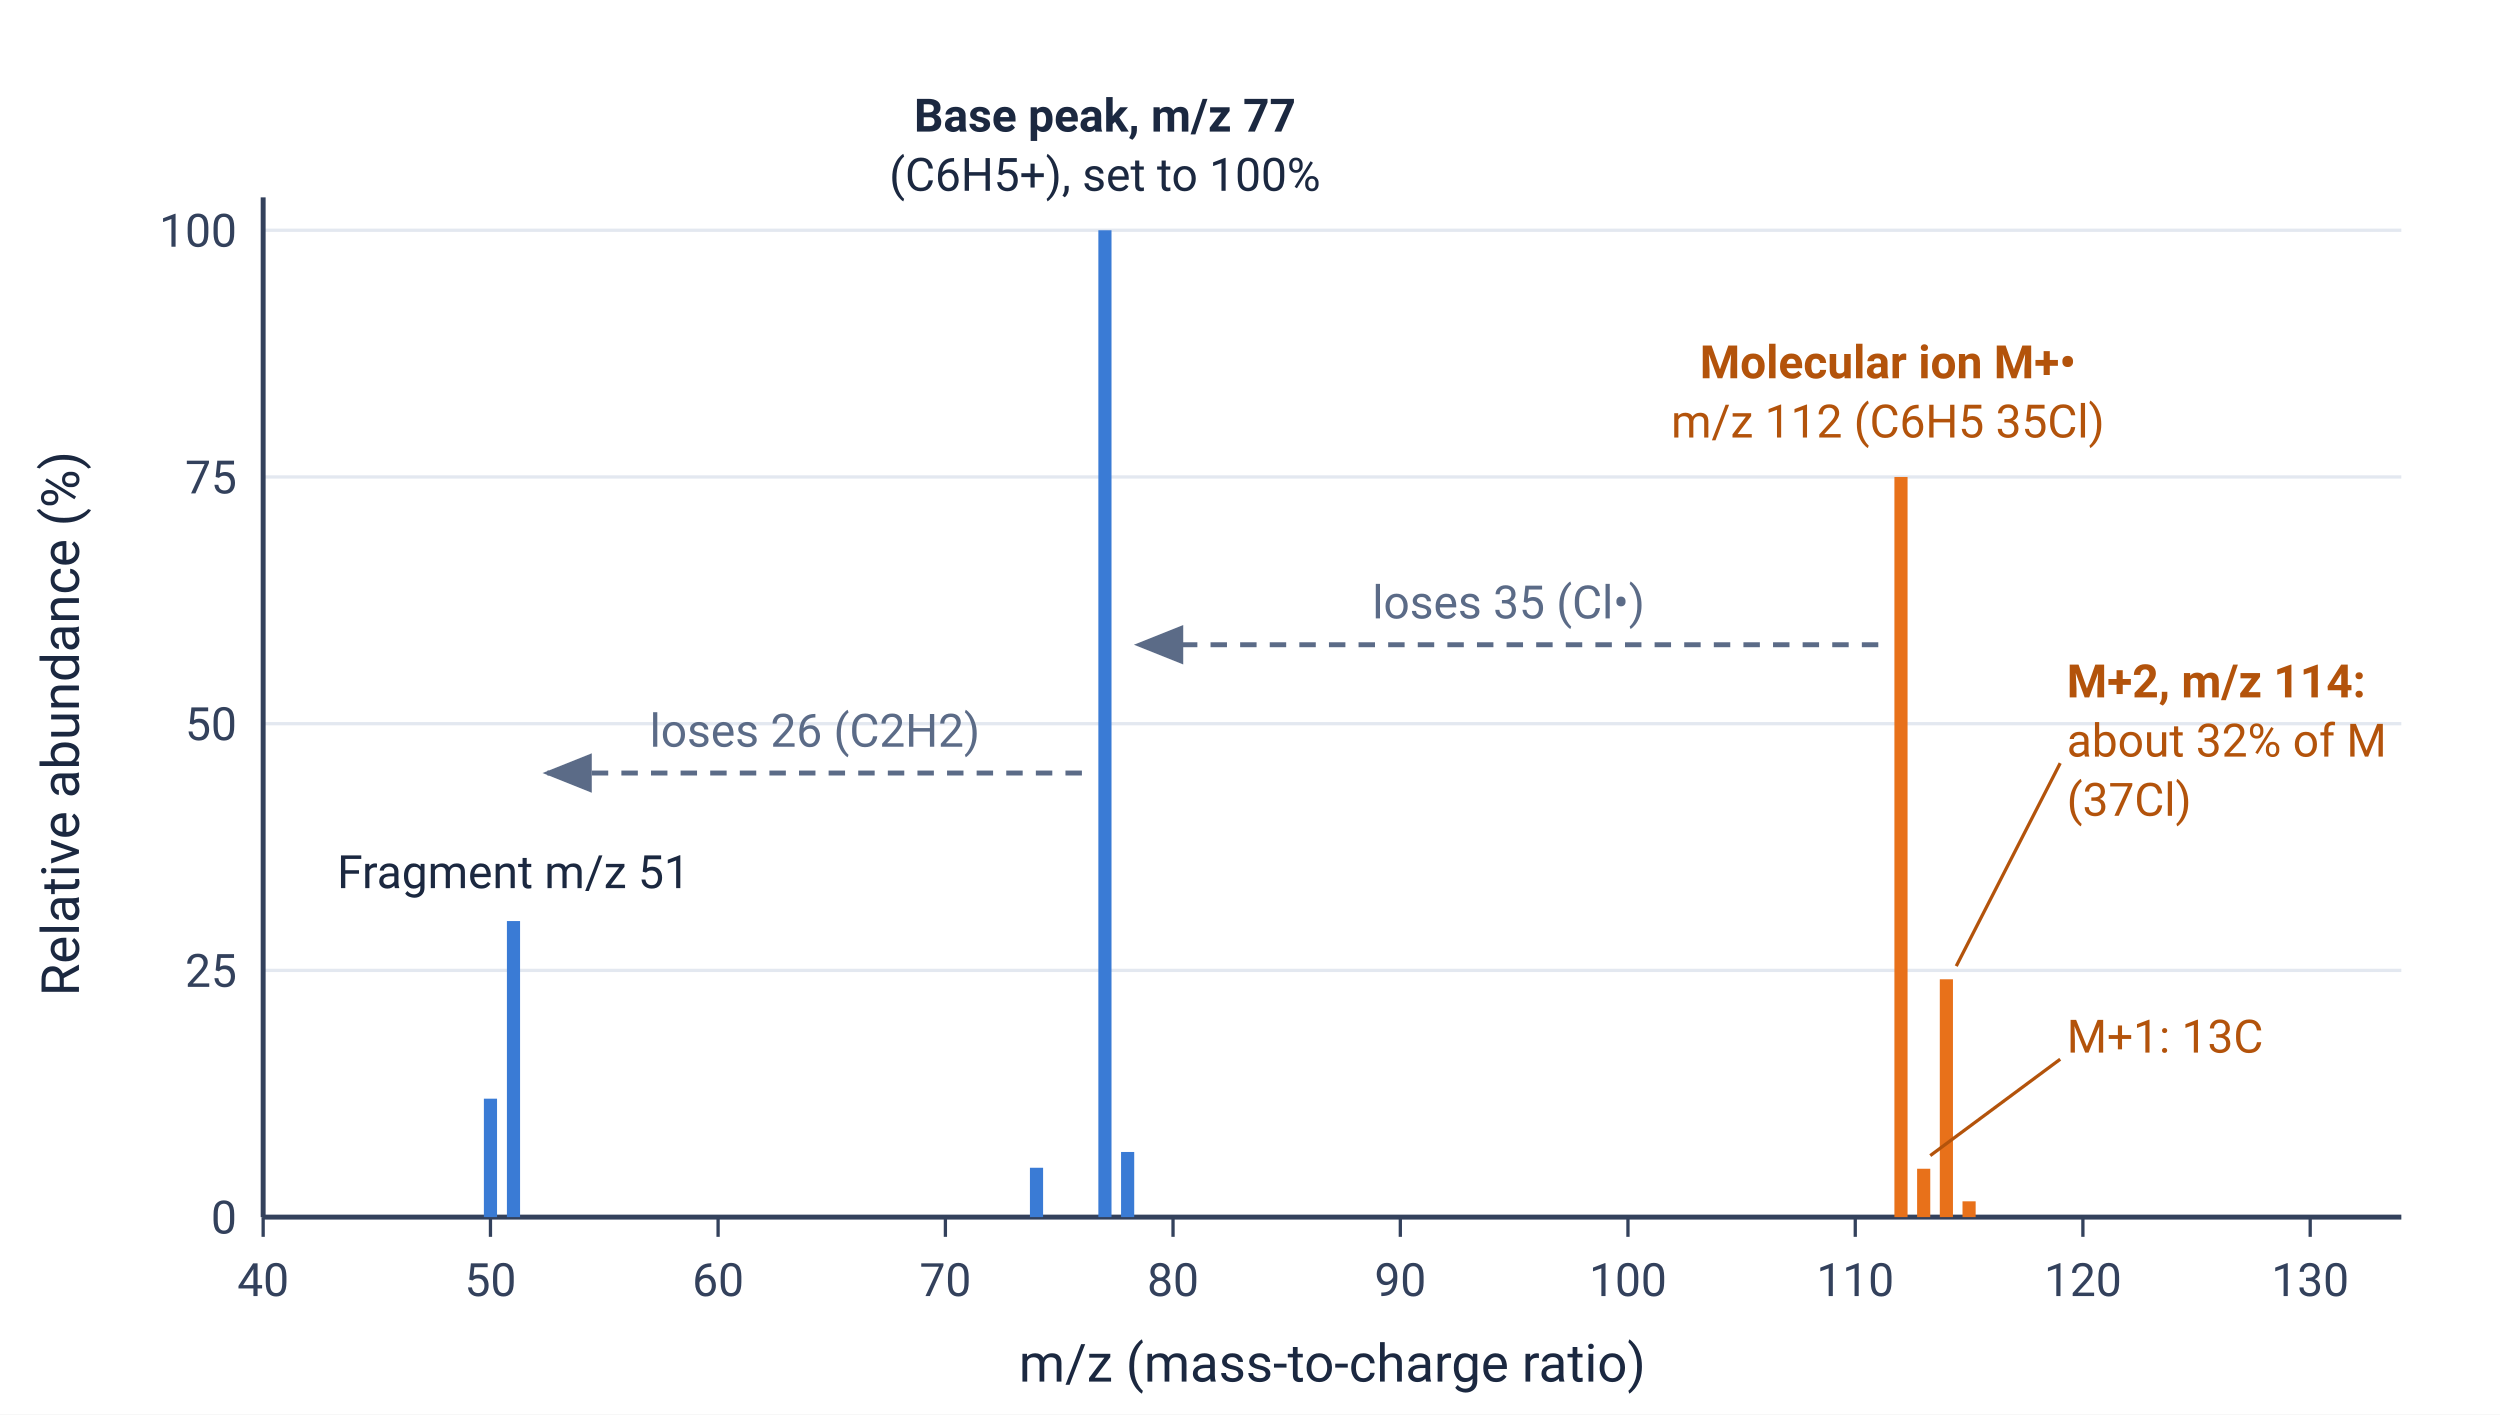
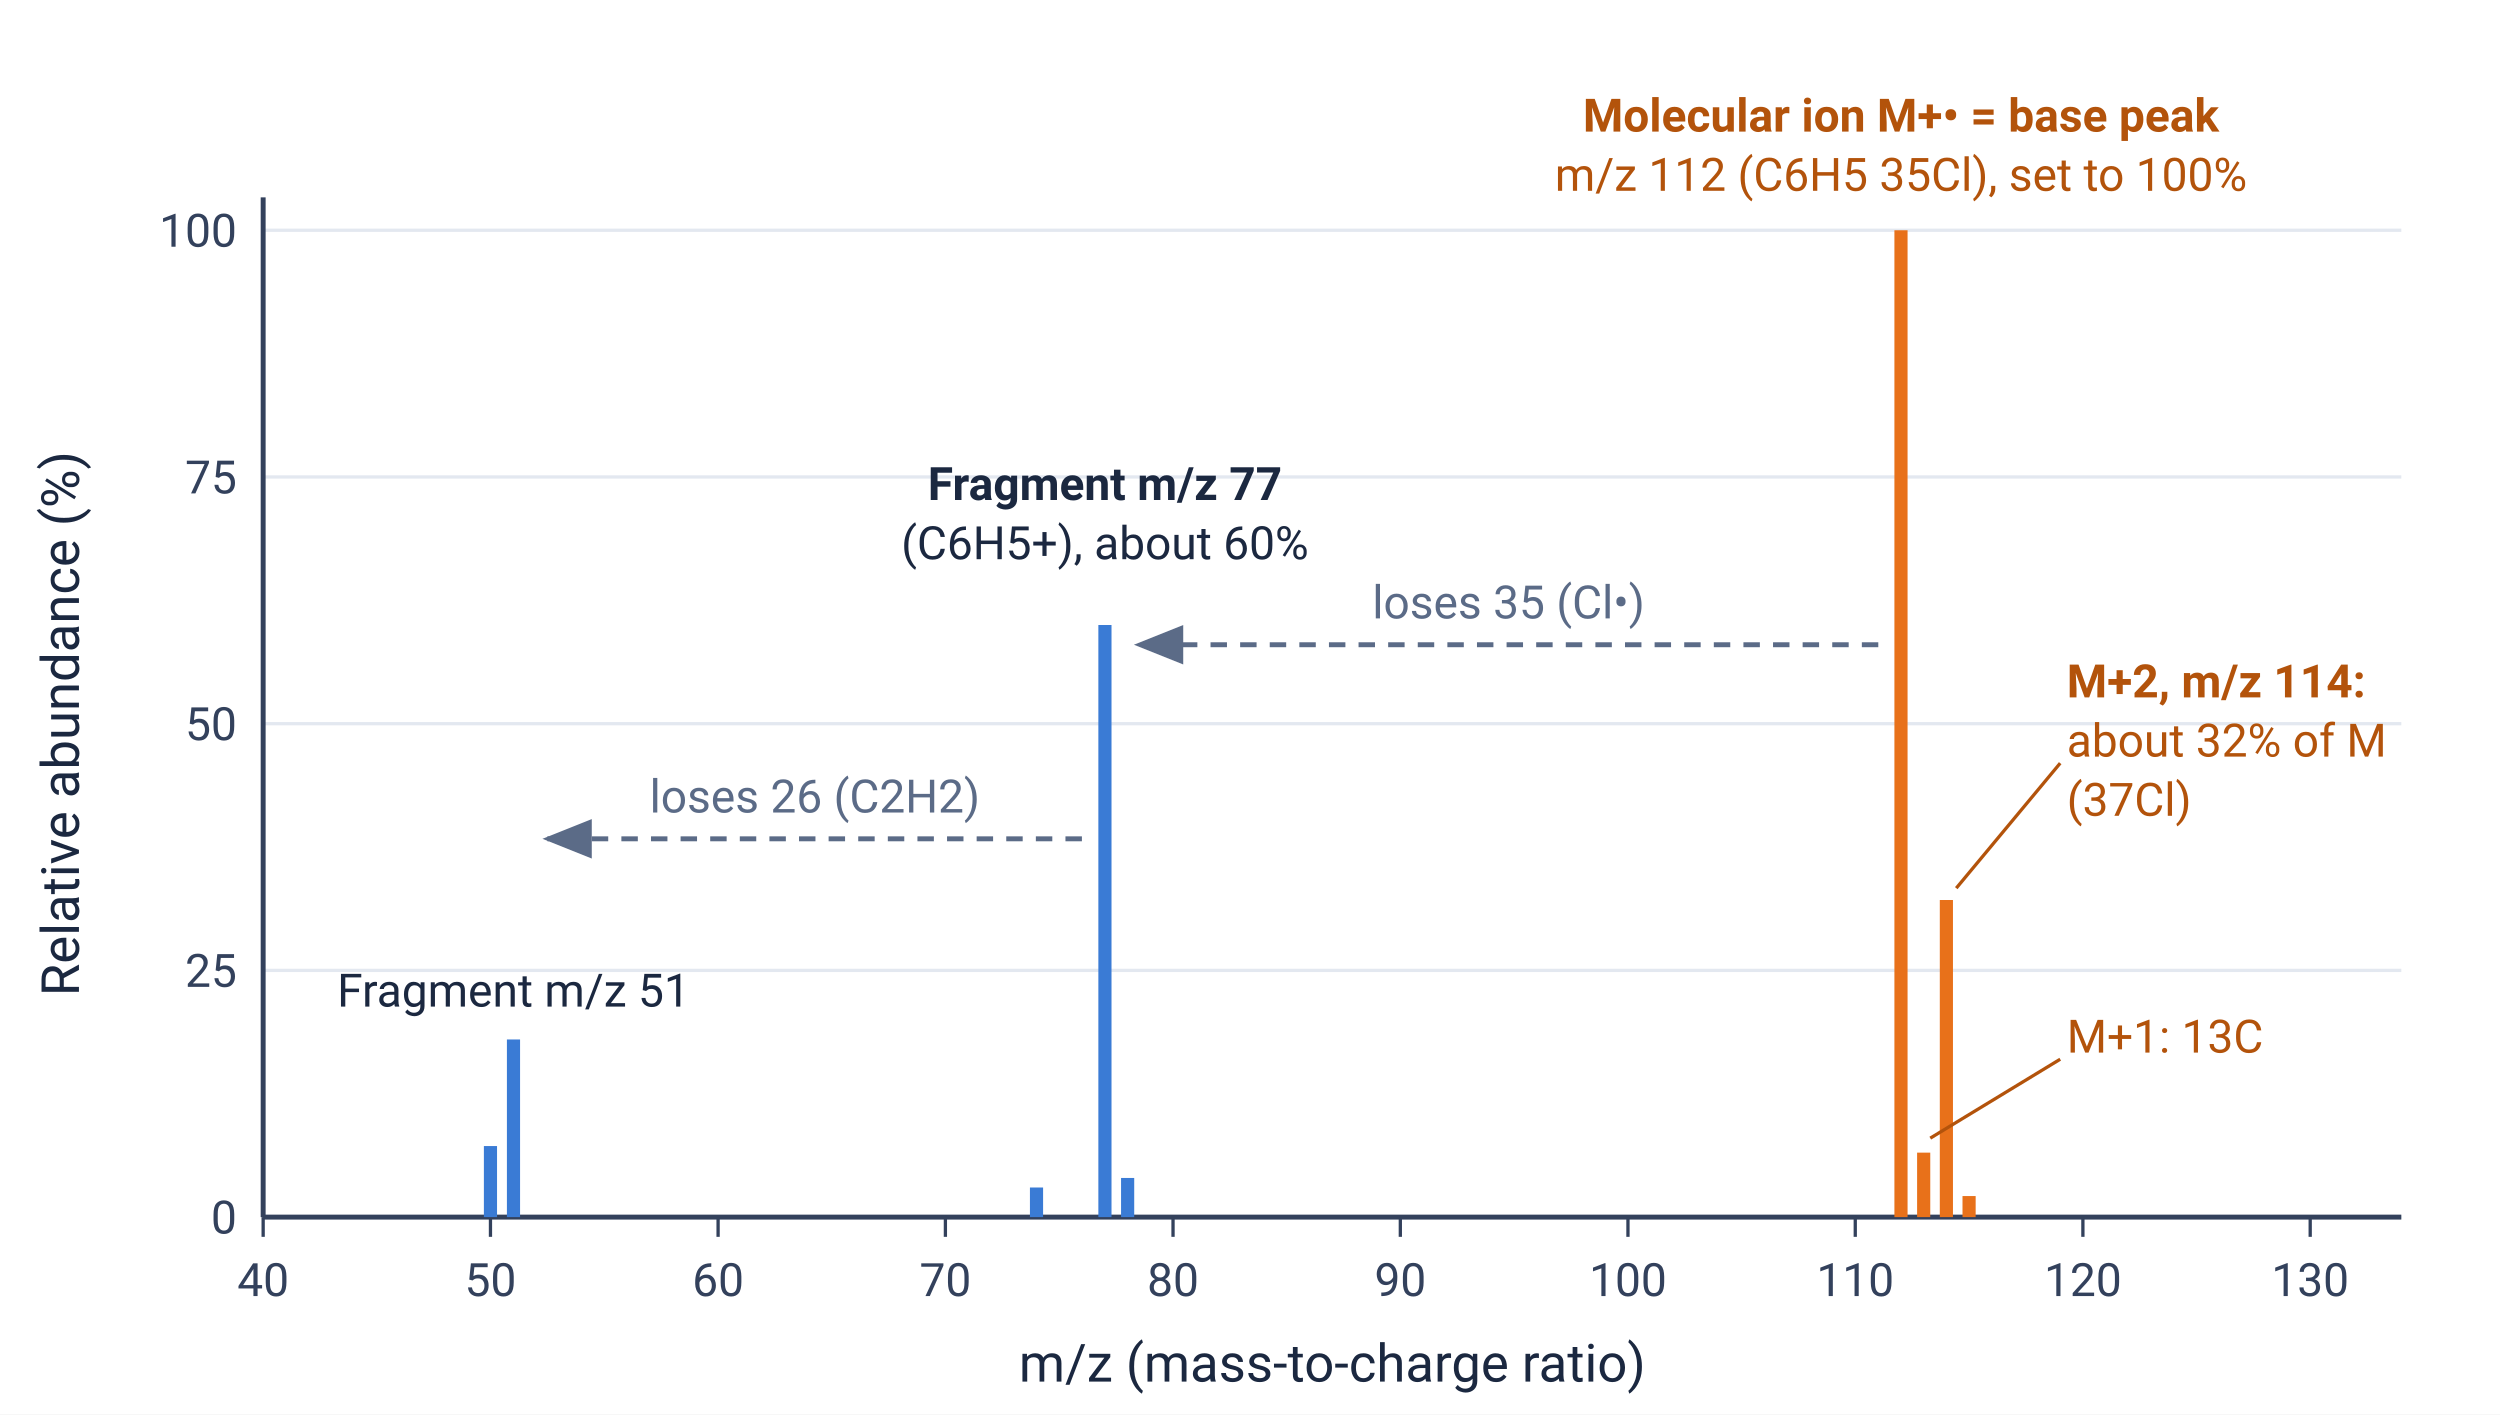
<svg xmlns="http://www.w3.org/2000/svg" viewBox="0 0 760 430" width="760" height="430" role="img" aria-labelledby="t d">
  <rect width="760" height="430" fill="#ffffff" />
  <line x1="80" y1="370.0" x2="730" y2="370.0" stroke="#e3e8f0" />
  <text x="72" y="375.0" text-anchor="end" font-size="14" fill="#33415c" font-family="system-ui, -apple-system, 'Segoe UI', Roboto, Helvetica, Arial, sans-serif">0</text>
  <line x1="80" y1="295.0" x2="730" y2="295.0" stroke="#e3e8f0" />
  <text x="72" y="300.0" text-anchor="end" font-size="14" fill="#33415c" font-family="system-ui, -apple-system, 'Segoe UI', Roboto, Helvetica, Arial, sans-serif">25</text>
  <line x1="80" y1="220.0" x2="730" y2="220.0" stroke="#e3e8f0" />
  <text x="72" y="225.0" text-anchor="end" font-size="14" fill="#33415c" font-family="system-ui, -apple-system, 'Segoe UI', Roboto, Helvetica, Arial, sans-serif">50</text>
  <line x1="80" y1="145.0" x2="730" y2="145.0" stroke="#e3e8f0" />
  <text x="72" y="150.0" text-anchor="end" font-size="14" fill="#33415c" font-family="system-ui, -apple-system, 'Segoe UI', Roboto, Helvetica, Arial, sans-serif">75</text>
  <line x1="80" y1="70.0" x2="730" y2="70.0" stroke="#e3e8f0" />
  <text x="72" y="75.0" text-anchor="end" font-size="14" fill="#33415c" font-family="system-ui, -apple-system, 'Segoe UI', Roboto, Helvetica, Arial, sans-serif">100</text>
  <line x1="80.0" y1="370" x2="80.0" y2="376" stroke="#33415c" />
  <text x="80.0" y="394" text-anchor="middle" font-size="14" fill="#33415c" font-family="system-ui, -apple-system, 'Segoe UI', Roboto, Helvetica, Arial, sans-serif">40</text>
  <line x1="149.1" y1="370" x2="149.1" y2="376" stroke="#33415c" />
  <text x="149.1" y="394" text-anchor="middle" font-size="14" fill="#33415c" font-family="system-ui, -apple-system, 'Segoe UI', Roboto, Helvetica, Arial, sans-serif">50</text>
  <line x1="218.3" y1="370" x2="218.3" y2="376" stroke="#33415c" />
  <text x="218.3" y="394" text-anchor="middle" font-size="14" fill="#33415c" font-family="system-ui, -apple-system, 'Segoe UI', Roboto, Helvetica, Arial, sans-serif">60</text>
  <line x1="287.4" y1="370" x2="287.4" y2="376" stroke="#33415c" />
  <text x="287.4" y="394" text-anchor="middle" font-size="14" fill="#33415c" font-family="system-ui, -apple-system, 'Segoe UI', Roboto, Helvetica, Arial, sans-serif">70</text>
  <line x1="356.6" y1="370" x2="356.6" y2="376" stroke="#33415c" />
  <text x="356.6" y="394" text-anchor="middle" font-size="14" fill="#33415c" font-family="system-ui, -apple-system, 'Segoe UI', Roboto, Helvetica, Arial, sans-serif">80</text>
  <line x1="425.7" y1="370" x2="425.7" y2="376" stroke="#33415c" />
  <text x="425.7" y="394" text-anchor="middle" font-size="14" fill="#33415c" font-family="system-ui, -apple-system, 'Segoe UI', Roboto, Helvetica, Arial, sans-serif">90</text>
  <line x1="494.9" y1="370" x2="494.9" y2="376" stroke="#33415c" />
  <text x="494.9" y="394" text-anchor="middle" font-size="14" fill="#33415c" font-family="system-ui, -apple-system, 'Segoe UI', Roboto, Helvetica, Arial, sans-serif">100</text>
  <line x1="564.0" y1="370" x2="564.0" y2="376" stroke="#33415c" />
  <text x="564.0" y="394" text-anchor="middle" font-size="14" fill="#33415c" font-family="system-ui, -apple-system, 'Segoe UI', Roboto, Helvetica, Arial, sans-serif">110</text>
  <line x1="633.2" y1="370" x2="633.2" y2="376" stroke="#33415c" />
  <text x="633.2" y="394" text-anchor="middle" font-size="14" fill="#33415c" font-family="system-ui, -apple-system, 'Segoe UI', Roboto, Helvetica, Arial, sans-serif">120</text>
  <line x1="702.3" y1="370" x2="702.3" y2="376" stroke="#33415c" />
  <text x="702.3" y="394" text-anchor="middle" font-size="14" fill="#33415c" font-family="system-ui, -apple-system, 'Segoe UI', Roboto, Helvetica, Arial, sans-serif">130</text>
  <line x1="80" y1="370" x2="730" y2="370" stroke="#33415c" stroke-width="1.5" />
  <line x1="80" y1="370" x2="80" y2="60" stroke="#33415c" stroke-width="1.5" />
  <text x="405.0" y="420" text-anchor="middle" font-size="16" fill="#1b2840" font-family="system-ui, -apple-system, 'Segoe UI', Roboto, Helvetica, Arial, sans-serif">m/z (mass-to-charge ratio)</text>
  <text transform="translate(24 220.0) rotate(-90)" text-anchor="middle" font-size="16" fill="#1b2840" font-family="system-ui, -apple-system, 'Segoe UI', Roboto, Helvetica, Arial, sans-serif">Relative abundance (%)</text>
-   <line x1="149.1" y1="370" x2="149.1" y2="334.0" stroke="#3a7bd5" stroke-width="4" />
-   <line x1="156.1" y1="370" x2="156.1" y2="280.0" stroke="#3a7bd5" stroke-width="4" />
-   <line x1="315.1" y1="370" x2="315.1" y2="355.0" stroke="#3a7bd5" stroke-width="4" />
-   <line x1="335.9" y1="370" x2="335.9" y2="70.0" stroke="#3a7bd5" stroke-width="4" />
-   <line x1="342.8" y1="370" x2="342.8" y2="350.2" stroke="#3a7bd5" stroke-width="4" />
-   <line x1="577.9" y1="370" x2="577.9" y2="145.0" stroke="#e8711a" stroke-width="4" />
-   <line x1="584.8" y1="370" x2="584.8" y2="355.3" stroke="#e8711a" stroke-width="4" />
-   <line x1="591.7" y1="370" x2="591.7" y2="297.7" stroke="#e8711a" stroke-width="4" />
-   <line x1="598.6" y1="370" x2="598.6" y2="365.2" stroke="#e8711a" stroke-width="4" />
-   <text x="335.9" y="40.0" text-anchor="middle" font-size="14" fill="#1b2840" font-weight="600" font-family="system-ui, -apple-system, 'Segoe UI', Roboto, Helvetica, Arial, sans-serif">Base peak, m/z 77</text>
-   <text x="335.9" y="58.0" text-anchor="middle" font-size="14" fill="#1b2840" font-family="system-ui, -apple-system, 'Segoe UI', Roboto, Helvetica, Arial, sans-serif">(C6H5+), set to 100%</text>
-   <text x="573.9" y="115.0" text-anchor="middle" font-size="14" fill="#b3530b" font-weight="600" font-family="system-ui, -apple-system, 'Segoe UI', Roboto, Helvetica, Arial, sans-serif">Molecular ion M+•</text>
-   <text x="573.9" y="133.0" text-anchor="middle" font-size="14" fill="#b3530b" font-family="system-ui, -apple-system, 'Segoe UI', Roboto, Helvetica, Arial, sans-serif">m/z 112 (C6H5 35Cl)</text>
-   <line x1="594.7" y1="293.7" x2="626.3" y2="232.0" stroke="#b3530b" />
+   <line x1="149.1" y1="370" x2="149.1" y2="348.4" stroke="#3a7bd5" stroke-width="4" />
+   <line x1="156.1" y1="370" x2="156.1" y2="316.0" stroke="#3a7bd5" stroke-width="4" />
+   <line x1="315.1" y1="370" x2="315.1" y2="361.0" stroke="#3a7bd5" stroke-width="4" />
+   <line x1="335.9" y1="370" x2="335.9" y2="190.0" stroke="#3a7bd5" stroke-width="4" />
+   <line x1="342.8" y1="370" x2="342.8" y2="358.1" stroke="#3a7bd5" stroke-width="4" />
+   <line x1="577.9" y1="370" x2="577.9" y2="70.0" stroke="#e8711a" stroke-width="4" />
+   <line x1="584.8" y1="370" x2="584.8" y2="350.4" stroke="#e8711a" stroke-width="4" />
+   <line x1="591.7" y1="370" x2="591.7" y2="273.6" stroke="#e8711a" stroke-width="4" />
+   <line x1="598.6" y1="370" x2="598.6" y2="363.6" stroke="#e8711a" stroke-width="4" />
+   <text x="335.9" y="152.0" text-anchor="middle" font-size="14" fill="#1b2840" font-weight="600" font-family="system-ui, -apple-system, 'Segoe UI', Roboto, Helvetica, Arial, sans-serif">Fragment m/z 77</text>
+   <text x="335.9" y="170.0" text-anchor="middle" font-size="14" fill="#1b2840" font-family="system-ui, -apple-system, 'Segoe UI', Roboto, Helvetica, Arial, sans-serif">(C6H5+), about 60%</text>
+   <text x="577.9" y="40.0" text-anchor="middle" font-size="14" fill="#b3530b" font-weight="600" font-family="system-ui, -apple-system, 'Segoe UI', Roboto, Helvetica, Arial, sans-serif">Molecular ion M+• = base peak</text>
+   <text x="577.9" y="58.0" text-anchor="middle" font-size="14" fill="#b3530b" font-family="system-ui, -apple-system, 'Segoe UI', Roboto, Helvetica, Arial, sans-serif">m/z 112 (C6H5 35Cl), set to 100%</text>
+   <line x1="594.7" y1="270.0" x2="626.3" y2="232.0" stroke="#b3530b" />
  <text x="628.3" y="212.0" text-anchor="start" font-size="14" fill="#b3530b" font-weight="600" font-family="system-ui, -apple-system, 'Segoe UI', Roboto, Helvetica, Arial, sans-serif">M+2, m/z 114:</text>
  <text x="628.3" y="230.0" text-anchor="start" font-size="14" fill="#b3530b" font-family="system-ui, -apple-system, 'Segoe UI', Roboto, Helvetica, Arial, sans-serif">about 32% of M</text>
  <text x="628.3" y="248.0" text-anchor="start" font-size="14" fill="#b3530b" font-family="system-ui, -apple-system, 'Segoe UI', Roboto, Helvetica, Arial, sans-serif">(37Cl)</text>
-   <line x1="586.8" y1="351.3" x2="626.3" y2="322.0" stroke="#b3530b" />
+   <line x1="586.8" y1="346.0" x2="626.3" y2="322.0" stroke="#b3530b" />
  <text x="628.3" y="320.0" text-anchor="start" font-size="14" fill="#b3530b" font-family="system-ui, -apple-system, 'Segoe UI', Roboto, Helvetica, Arial, sans-serif">M+1: 13C</text>
  <defs>
    <marker id="ah" markerWidth="10" markerHeight="8" refX="9" refY="4" orient="auto">
      <path d="M0,0 L10,4 L0,8 z" fill="#5b6b87" />
    </marker>
  </defs>
  <line x1="571.0" y1="196.0" x2="346.2" y2="196.0" stroke="#5b6b87" stroke-width="1.5" stroke-dasharray="5 4" marker-end="url(#ah)" />
  <text x="458.6" y="188.0" text-anchor="middle" font-size="14" fill="#5b6b87" font-family="system-ui, -apple-system, 'Segoe UI', Roboto, Helvetica, Arial, sans-serif">loses 35 (Cl•)</text>
-   <line x1="328.9" y1="235.0" x2="166.4" y2="235.0" stroke="#5b6b87" stroke-width="1.5" stroke-dasharray="5 4" marker-end="url(#ah)" />
-   <text x="247.7" y="227.0" text-anchor="middle" font-size="14" fill="#5b6b87" font-family="system-ui, -apple-system, 'Segoe UI', Roboto, Helvetica, Arial, sans-serif">loses 26 (C2H2)</text>
-   <text x="156.1" y="270.0" text-anchor="middle" font-size="14" fill="#1b2840" font-family="system-ui, -apple-system, 'Segoe UI', Roboto, Helvetica, Arial, sans-serif">Fragment m/z 51</text>
+   <line x1="328.9" y1="255.0" x2="166.4" y2="255.0" stroke="#5b6b87" stroke-width="1.5" stroke-dasharray="5 4" marker-end="url(#ah)" />
+   <text x="247.7" y="247.0" text-anchor="middle" font-size="14" fill="#5b6b87" font-family="system-ui, -apple-system, 'Segoe UI', Roboto, Helvetica, Arial, sans-serif">loses 26 (C2H2)</text>
+   <text x="156.1" y="306.0" text-anchor="middle" font-size="14" fill="#1b2840" font-family="system-ui, -apple-system, 'Segoe UI', Roboto, Helvetica, Arial, sans-serif">Fragment m/z 51</text>
</svg>
